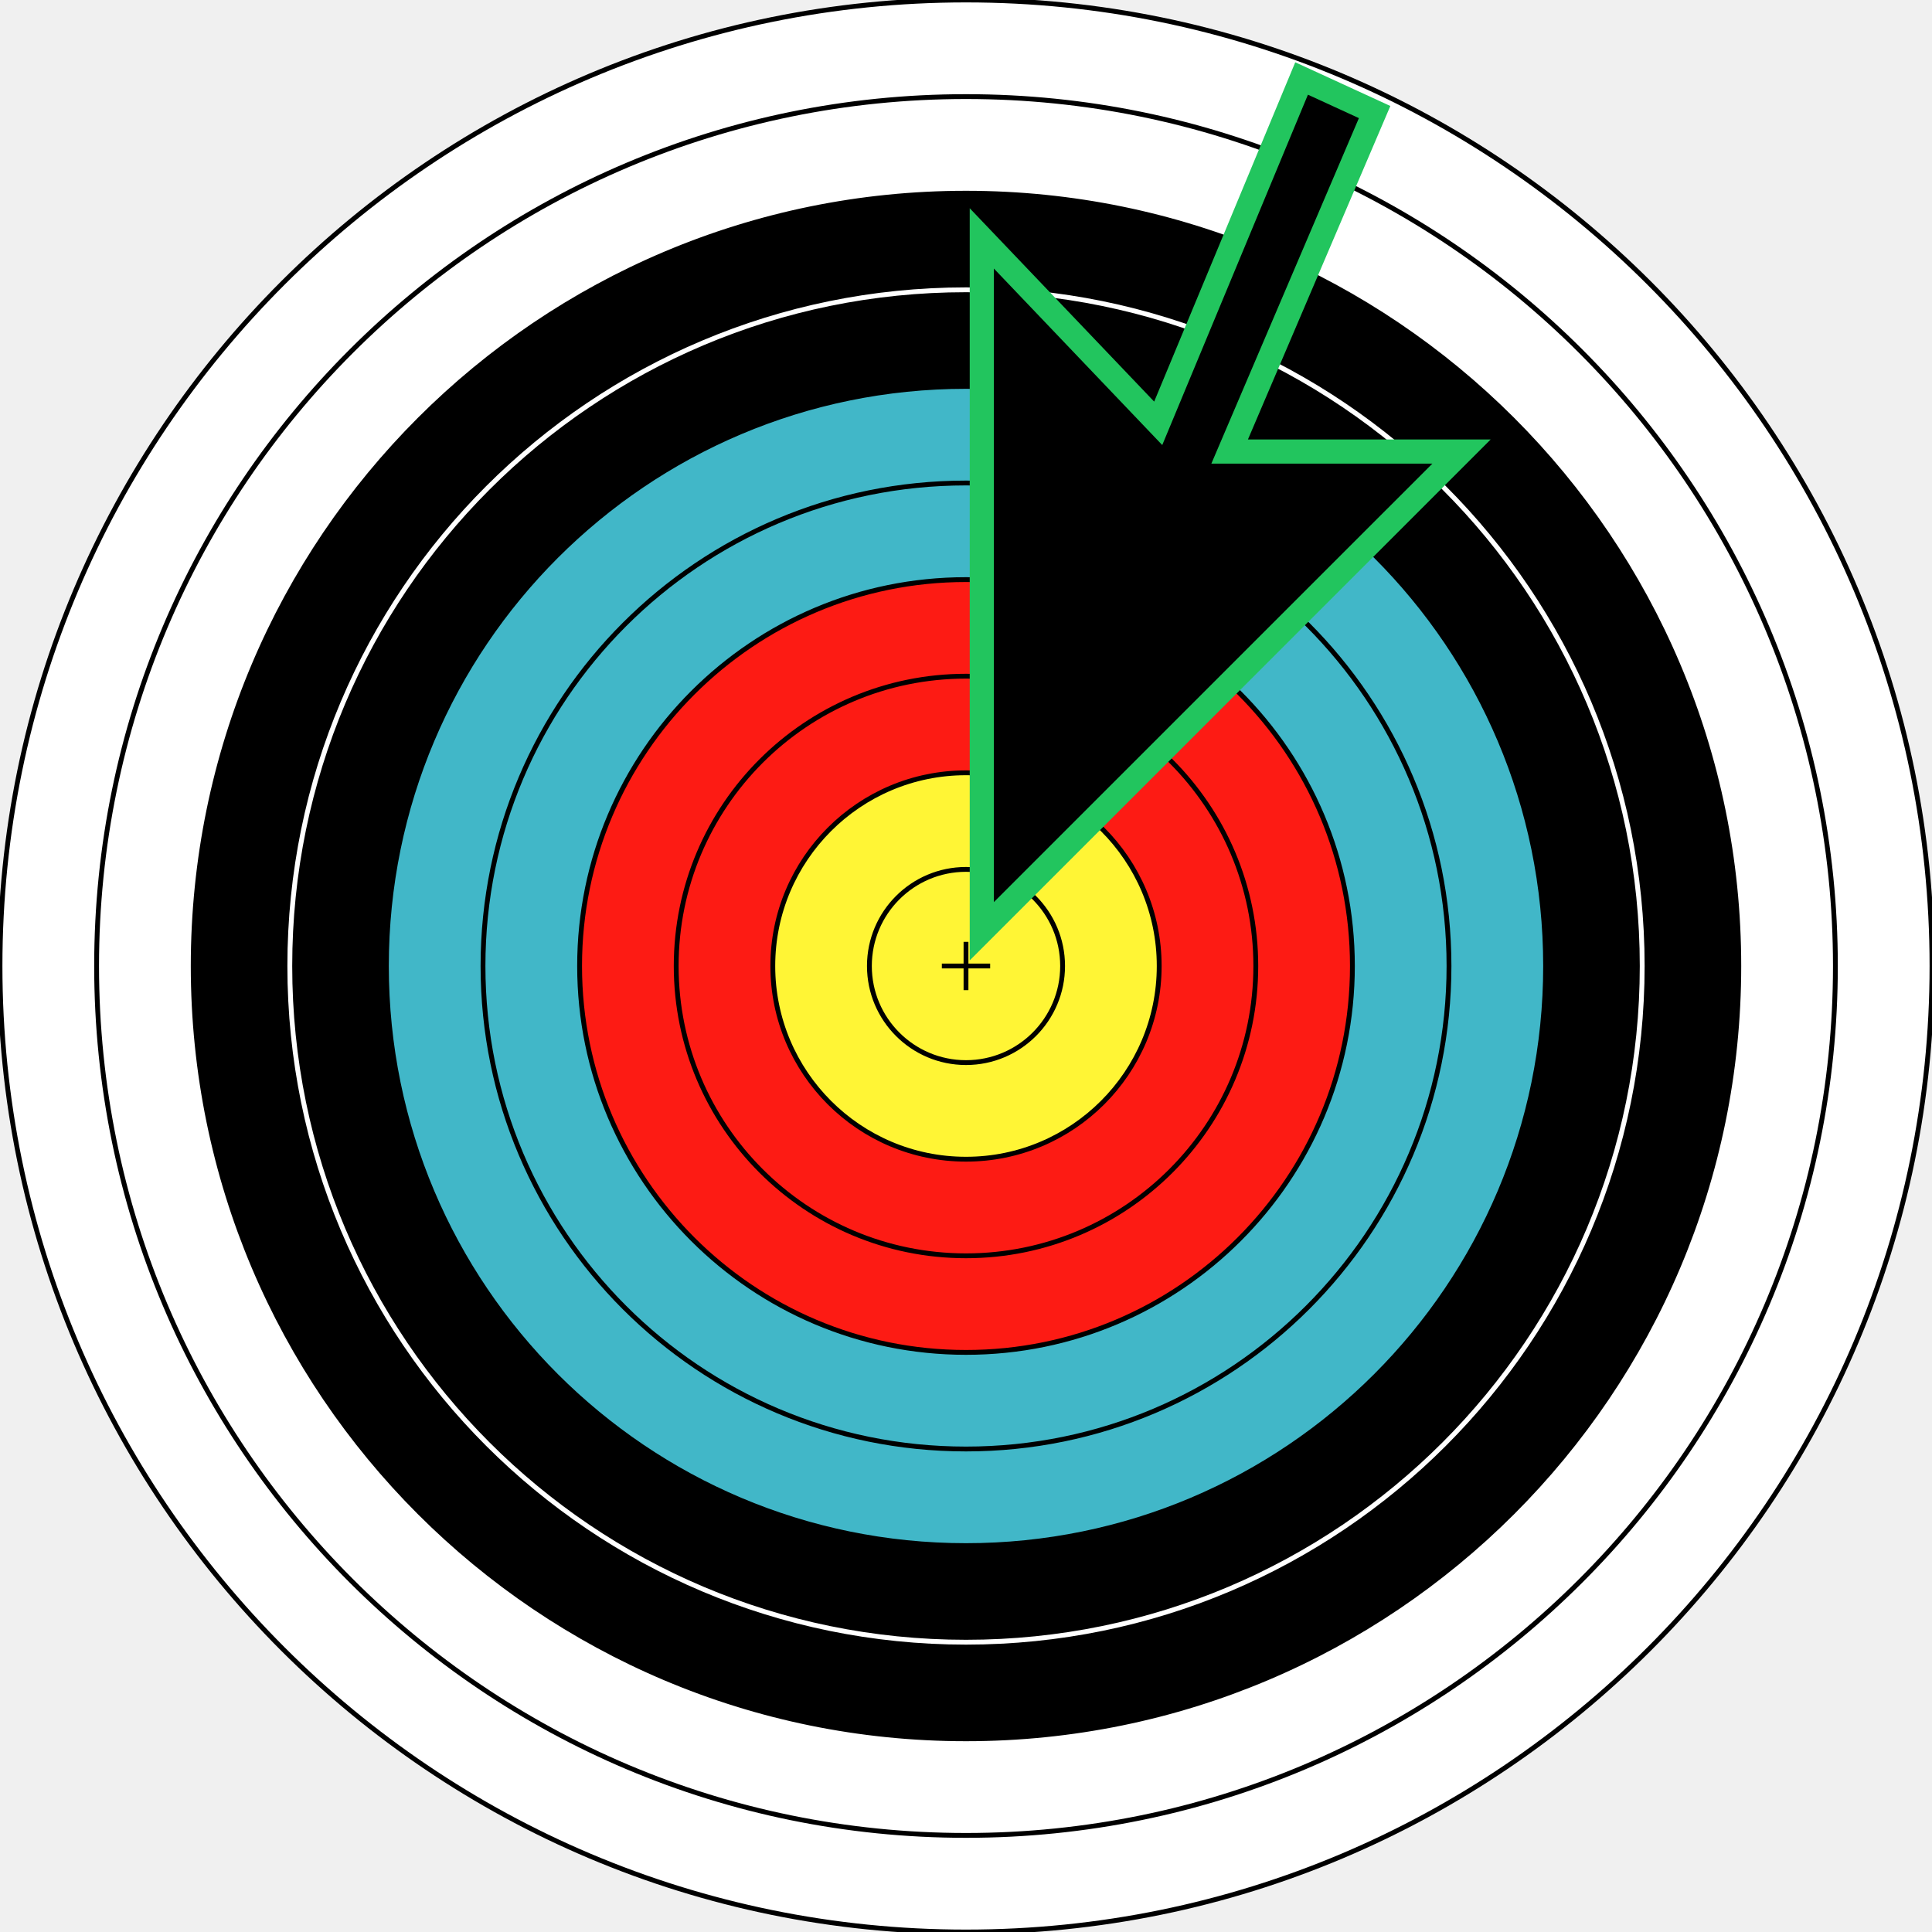
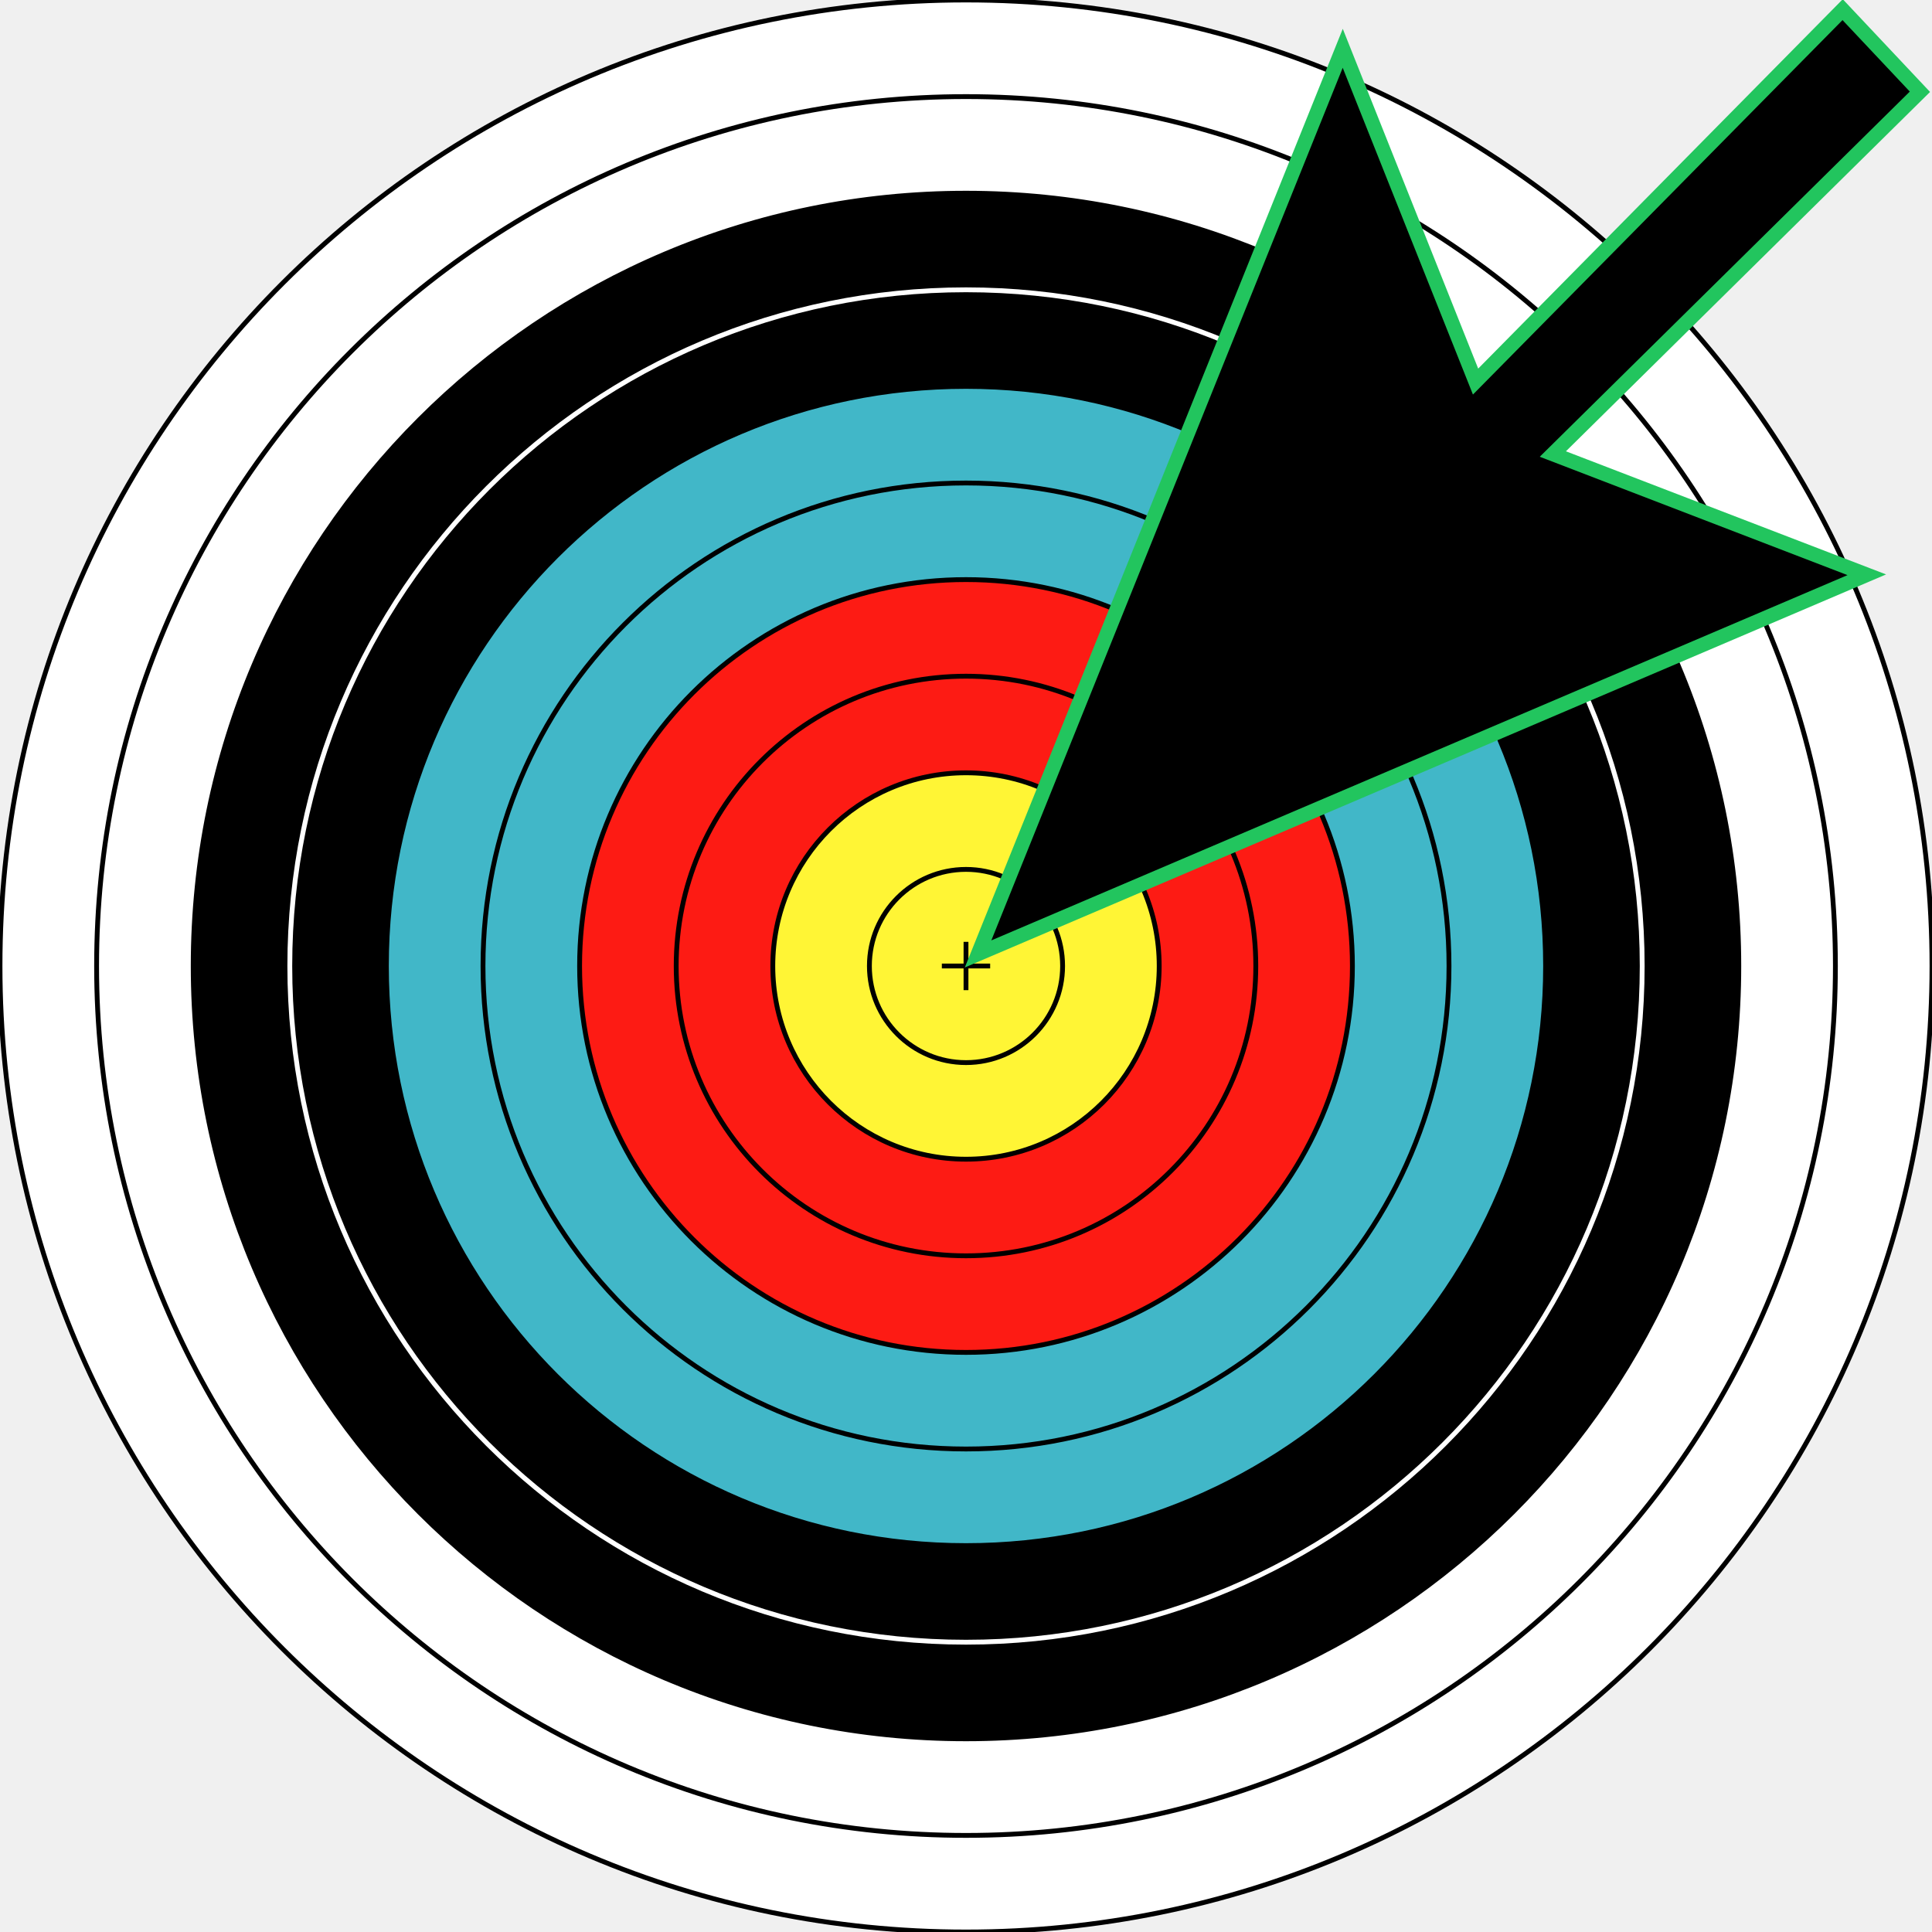
<svg viewBox="-40 -40 80 80" stroke="#000000" fill="#000000" stroke-width="0.2" height="800" width="800">
  <circle cx="0" cy="0" r="40" fill="#ffffff" />
  <circle cx="0" cy="0" r="36" fill="#ffffff" />
  <circle cx="0" cy="0" r="32" />
  <circle cx="0" cy="0" r="28" stroke="#ffffff" />
  <circle cx="0" cy="0" r="24" fill="#41b7c8" />
  <circle cx="0" cy="0" r="20" fill="#41b7c8" />
  <circle cx="0" cy="0" r="16" fill="#fd1b14" />
  <circle cx="0" cy="0" r="12" fill="#fd1b14" />
  <circle cx="0" cy="0" r="8" fill="#fff535" />
  <circle cx="0" cy="0" r="4" fill="#fff535" />
  <circle cx="0" cy="0" r="0" fill="#fff535" />
  <path d="m-1 0h2M0 -1v2" />
-   <path stroke="#22c55e" stroke-width="1" d="M 0.654,-1.439 V -30.129 l 7.305,7.658 5.937,-14.279 3.024,1.39 -6.003,14.058 h 9.601 z" />
+   <path stroke="#22c55e" stroke-width="0.6" d="M0.5 -0.5 15.6 -38l5.5 13.8 15.2 -15.4 3.2 3.4 -15.2 15 13 5z" />
</svg>
